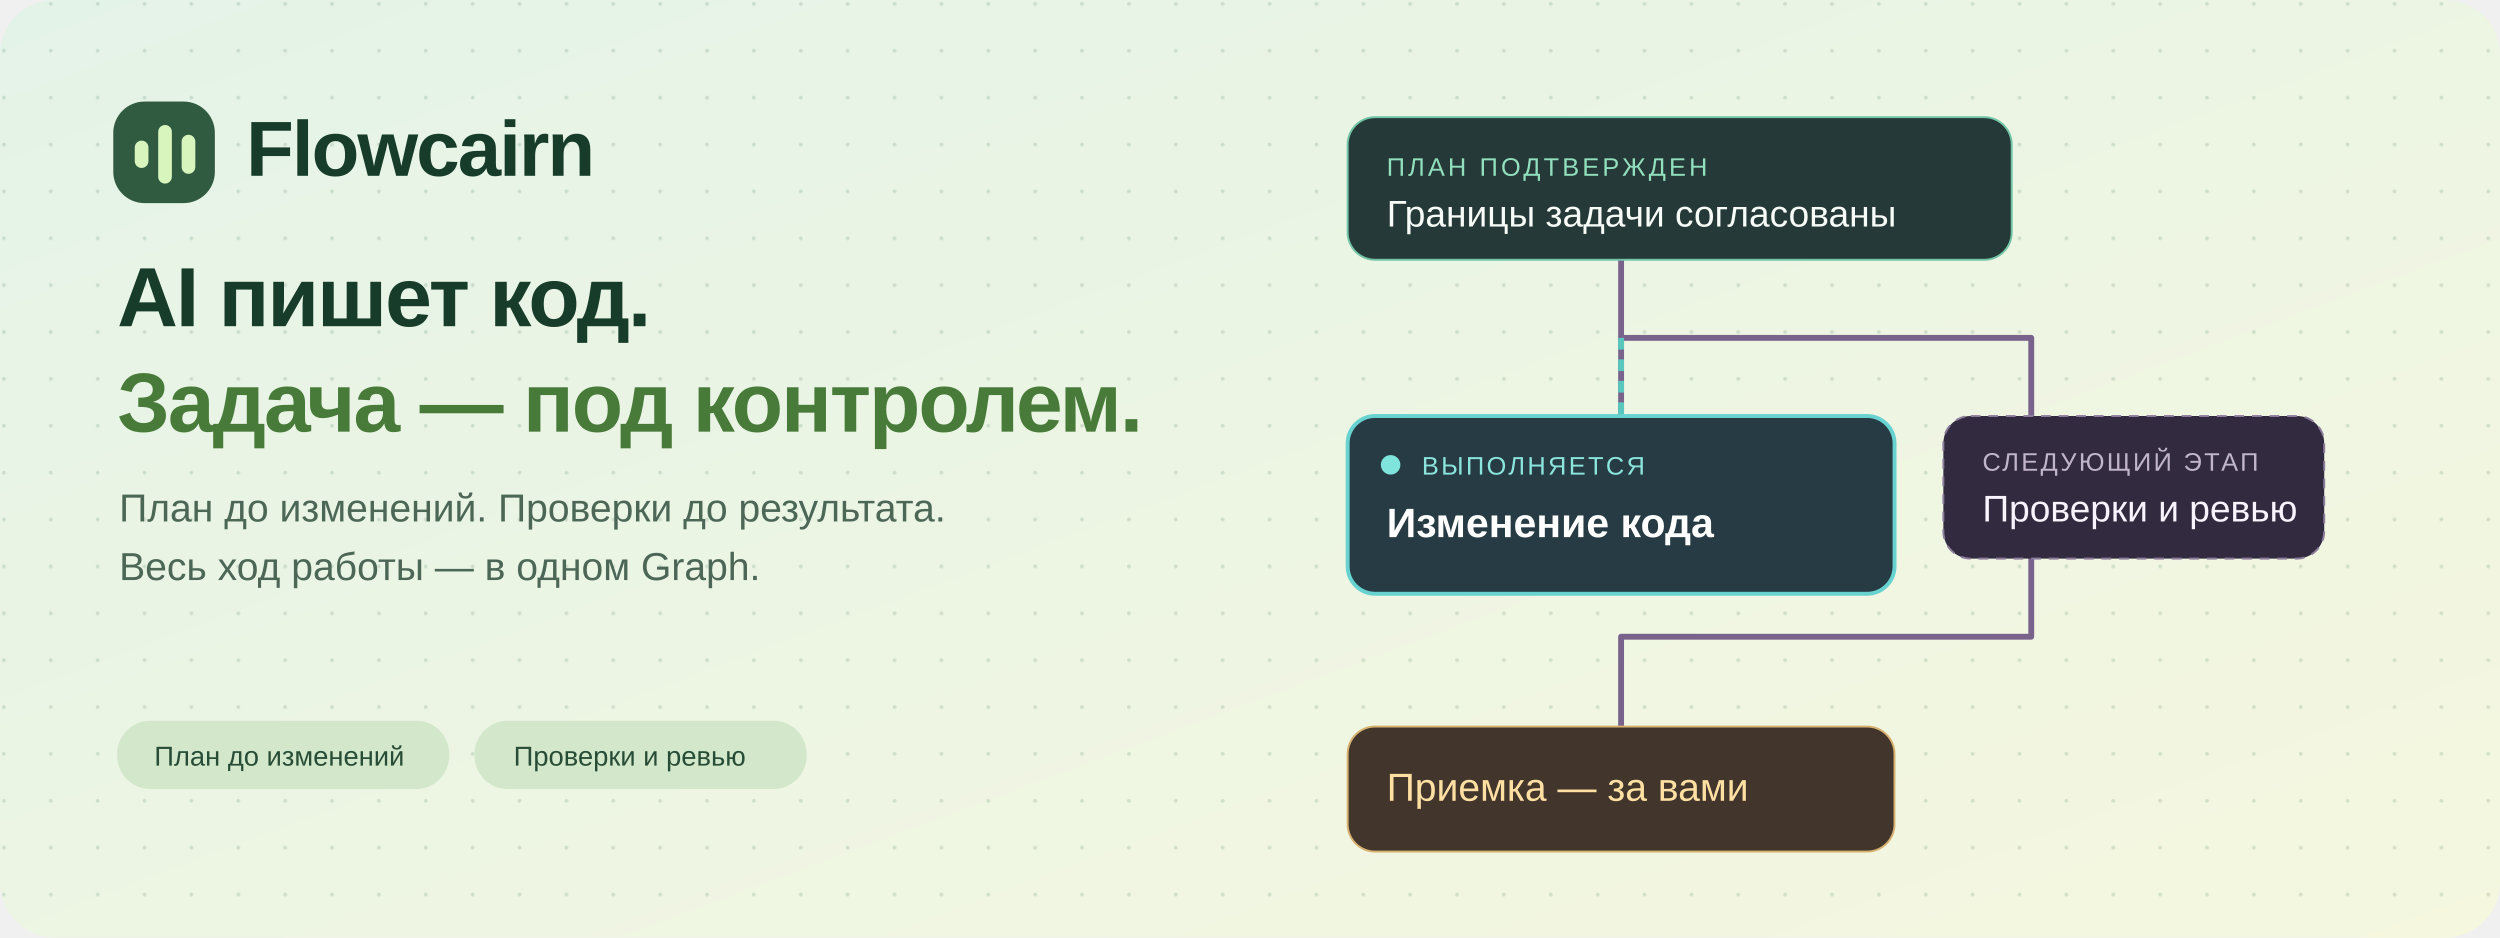
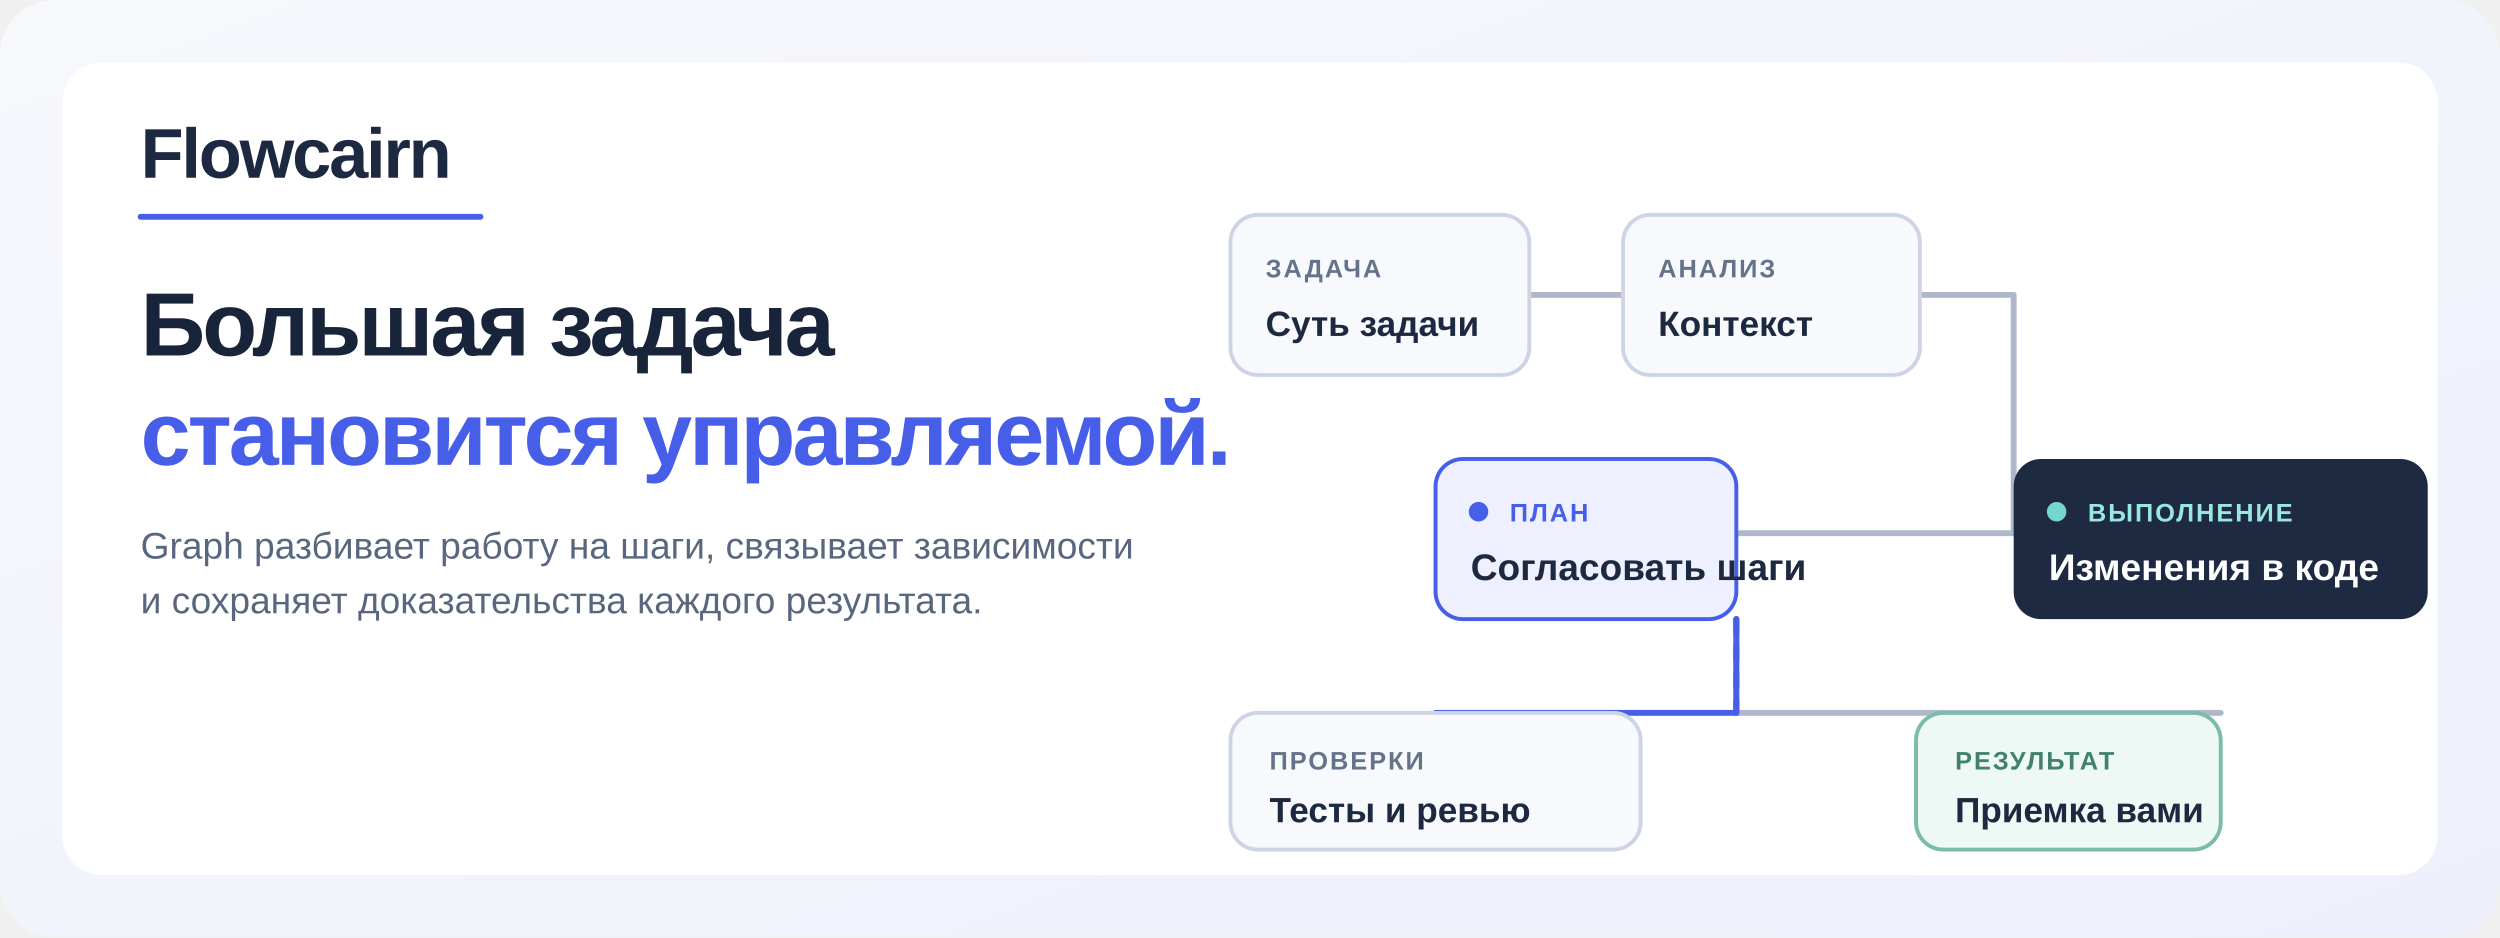
<svg xmlns="http://www.w3.org/2000/svg" width="1280" height="480" viewBox="0 0 1280 480" role="img" aria-labelledby="title desc">
  <defs>
-     <linearGradient id="bg" x2="1" y2="1">
-       <stop stop-color="#e4f3e8" />
-       <stop offset="1" stop-color="#f5f7df" />
+     <linearGradient id="surface" x1="0" y1="0" x2="1" y2="1">
+       <stop stop-color="#f7f8fc" />
+       <stop offset="1" stop-color="#edf0fb" />
    </linearGradient>
-     <pattern id="dots" width="24" height="24" patternUnits="userSpaceOnUse">
-       <circle cx="2" cy="2" r="1" fill="#356946" opacity=".16" />
-     </pattern>
  </defs>
-   <rect width="1280" height="480" rx="28" fill="url(#bg)" />
-   <rect width="1280" height="480" rx="28" fill="url(#dots)" />
-   <g font-family="Arial,Helvetica,sans-serif">
-     <rect x="58" y="52" width="52" height="52" rx="16" fill="#305b40" />
-     <g fill="#d9f5be">
-       <rect x="69" y="72" width="7" height="14" rx="3.5" />
-       <rect x="81" y="64" width="7" height="30" rx="3.5" />
-       <rect x="93" y="69" width="7" height="20" rx="3.5" />
-     </g>
-     <text x="126" y="90" fill="#173d2a" font-size="40" font-weight="700" letter-spacing="-1">Flowcairn</text>
-     <text x="60" y="167" fill="#173d2a" font-size="43" font-weight="700" letter-spacing="-1">AI пишет код.</text>
-     <text x="60" y="221" fill="#487b39" font-size="43" font-weight="700" letter-spacing="-1">Задача — под контролем.</text>
-     <text x="61" y="267" fill="#4d6757" font-size="20">План до изменений. Проверки до результата.</text>
-     <text x="61" y="297" fill="#4d6757" font-size="20">Весь ход работы — в одном Graph.</text>
-     <g transform="translate(690 60)">
-       <path d="M140 72V113H350V153M140 72V153M350 224V266H140V312" fill="none" stroke="#79638c" stroke-width="3" stroke-linejoin="round" />
-       <path d="M140 113V153" fill="none" stroke="#58c7be" stroke-width="3" stroke-dasharray="6 5" />
-       <rect width="340" height="73" rx="14" fill="#253938" stroke="#73c5a7" />
-       <text x="20" y="30" fill="#91dfbc" font-size="13" letter-spacing="1.6">ПЛАН ПОДТВЕРЖДЕН</text>
-       <text x="20" y="56" fill="#f7fcf8" font-size="19">Границы задачи согласованы</text>
-       <rect x="0" y="153" width="280" height="91" rx="14" fill="#263b43" stroke="#67d2d0" stroke-width="2" />
-       <circle cx="22" cy="178" r="5" fill="#7ee4dc" />
-       <text x="38" y="183" fill="#8be5dc" font-size="13" letter-spacing="1.2">ВЫПОЛНЯЕТСЯ</text>
-       <text x="20" y="215" fill="#fff" font-size="21" font-weight="700">Изменение кода</text>
-       <rect x="305" y="153" width="195" height="73" rx="14" fill="#322b40" stroke="#8c7d9d" stroke-dasharray="5 4" />
-       <text x="325" y="181" fill="#c1b5cc" font-size="13" letter-spacing="1.2">СЛЕДУЮЩИЙ ЭТАП</text>
-       <text x="325" y="207" fill="#f9f3ff" font-size="19">Проверки и ревью</text>
-       <rect x="0" y="312" width="280" height="64" rx="14" fill="#42352c" stroke="#d6b170" />
-       <text x="20" y="350" fill="#ffe0a3" font-size="20">Приемка — за вами</text>
-     </g>
-     <g font-size="14" fill="#284d36">
-       <rect x="60" y="369" width="170" height="35" rx="17" fill="#d3e7cb" />
-       <text x="79" y="392">План до изменений</text>
-       <rect x="243" y="369" width="170" height="35" rx="17" fill="#d3e7cb" />
-       <text x="263" y="392">Проверки и ревью</text>
+   <rect width="1280" height="480" rx="28" fill="url(#surface)" />
+   <rect x="32" y="32" width="1216" height="416" rx="20" fill="#ffffff" />
+   <g font-family="Arial, Helvetica, sans-serif">
+     <text x="72" y="91" fill="#1d2940" font-size="36" font-weight="700" letter-spacing="-1.1">Flowcairn</text>
+     <path d="M72 111H246" fill="none" stroke="#465ee8" stroke-width="3" stroke-linecap="round" />
+     <text x="72" y="182" fill="#18243a" font-size="46" font-weight="700" letter-spacing="-1.5">Большая задача</text>
+     <text x="72" y="238" fill="#465ee8" font-size="46" font-weight="700" letter-spacing="-1.5">становится управляемой.</text>
+     <text x="72" y="286" fill="#59677e" font-size="19">Graph разбивает работу на шаги, связывает зависимости</text>
+     <text x="72" y="314" fill="#59677e" font-size="19">и сохраняет доказательства каждого результата.</text>
+     <g transform="translate(630 72)">
+       <path d="M153 79H201M353 79H401V201H259M259 245V293H507" fill="none" stroke="#aeb8ca" stroke-width="3" stroke-linecap="round" stroke-linejoin="round" />
+       <path d="M259 245V293H105" fill="none" stroke="#465ee8" stroke-width="3" stroke-linecap="round" stroke-linejoin="round" />
+       <path d="M259 245V293" fill="none" stroke="#465ee8" stroke-width="3" stroke-dasharray="7 7" stroke-linecap="round" />
+       <rect x="0" y="38" width="153" height="82" rx="14" fill="#f8f9fd" stroke="#cdd5e5" stroke-width="2" />
+       <text x="18" y="70" fill="#64728a" font-size="13" font-weight="700" letter-spacing="1">ЗАДАЧА</text>
+       <text x="18" y="100" fill="#1c2940" font-size="18" font-weight="700">Суть задачи</text>
+       <rect x="201" y="38" width="152" height="82" rx="14" fill="#f8f9fd" stroke="#cdd5e5" stroke-width="2" />
+       <text x="219" y="70" fill="#64728a" font-size="13" font-weight="700" letter-spacing="1">АНАЛИЗ</text>
+       <text x="219" y="100" fill="#1c2940" font-size="18" font-weight="700">Контекст</text>
+       <rect x="105" y="163" width="154" height="82" rx="14" fill="#eef0ff" stroke="#465ee8" stroke-width="2" />
+       <circle cx="127" cy="190" r="5" fill="#465ee8" />
+       <text x="143" y="195" fill="#465ee8" font-size="13" font-weight="700" letter-spacing="1">ПЛАН</text>
+       <text x="123" y="225" fill="#1c2940" font-size="19" font-weight="700">Согласовать шаги</text>
+       <rect x="401" y="163" width="212" height="82" rx="14" fill="#1d2a42" />
+       <circle cx="423" cy="190" r="5" fill="#75d5cf" />
+       <text x="439" y="195" fill="#9ae7e0" font-size="13" font-weight="700" letter-spacing="1">ВЫПОЛНЕНИЕ</text>
+       <text x="419" y="225" fill="#ffffff" font-size="19" font-weight="700">Изменения в коде</text>
+       <rect x="0" y="293" width="210" height="70" rx="14" fill="#f8f9fd" stroke="#cdd5e5" stroke-width="2" />
+       <text x="20" y="322" fill="#64728a" font-size="13" font-weight="700" letter-spacing="1">ПРОВЕРКИ</text>
+       <text x="20" y="349" fill="#1c2940" font-size="18" font-weight="700">Тесты и ревью</text>
+       <rect x="351" y="293" width="156" height="70" rx="14" fill="#eef8f5" stroke="#79bda8" stroke-width="2" />
+       <text x="371" y="322" fill="#41826e" font-size="13" font-weight="700" letter-spacing="1">РЕЗУЛЬТАТ</text>
+       <text x="371" y="349" fill="#1c2940" font-size="18" font-weight="700">Приемка вами</text>
    </g>
  </g>
</svg>
